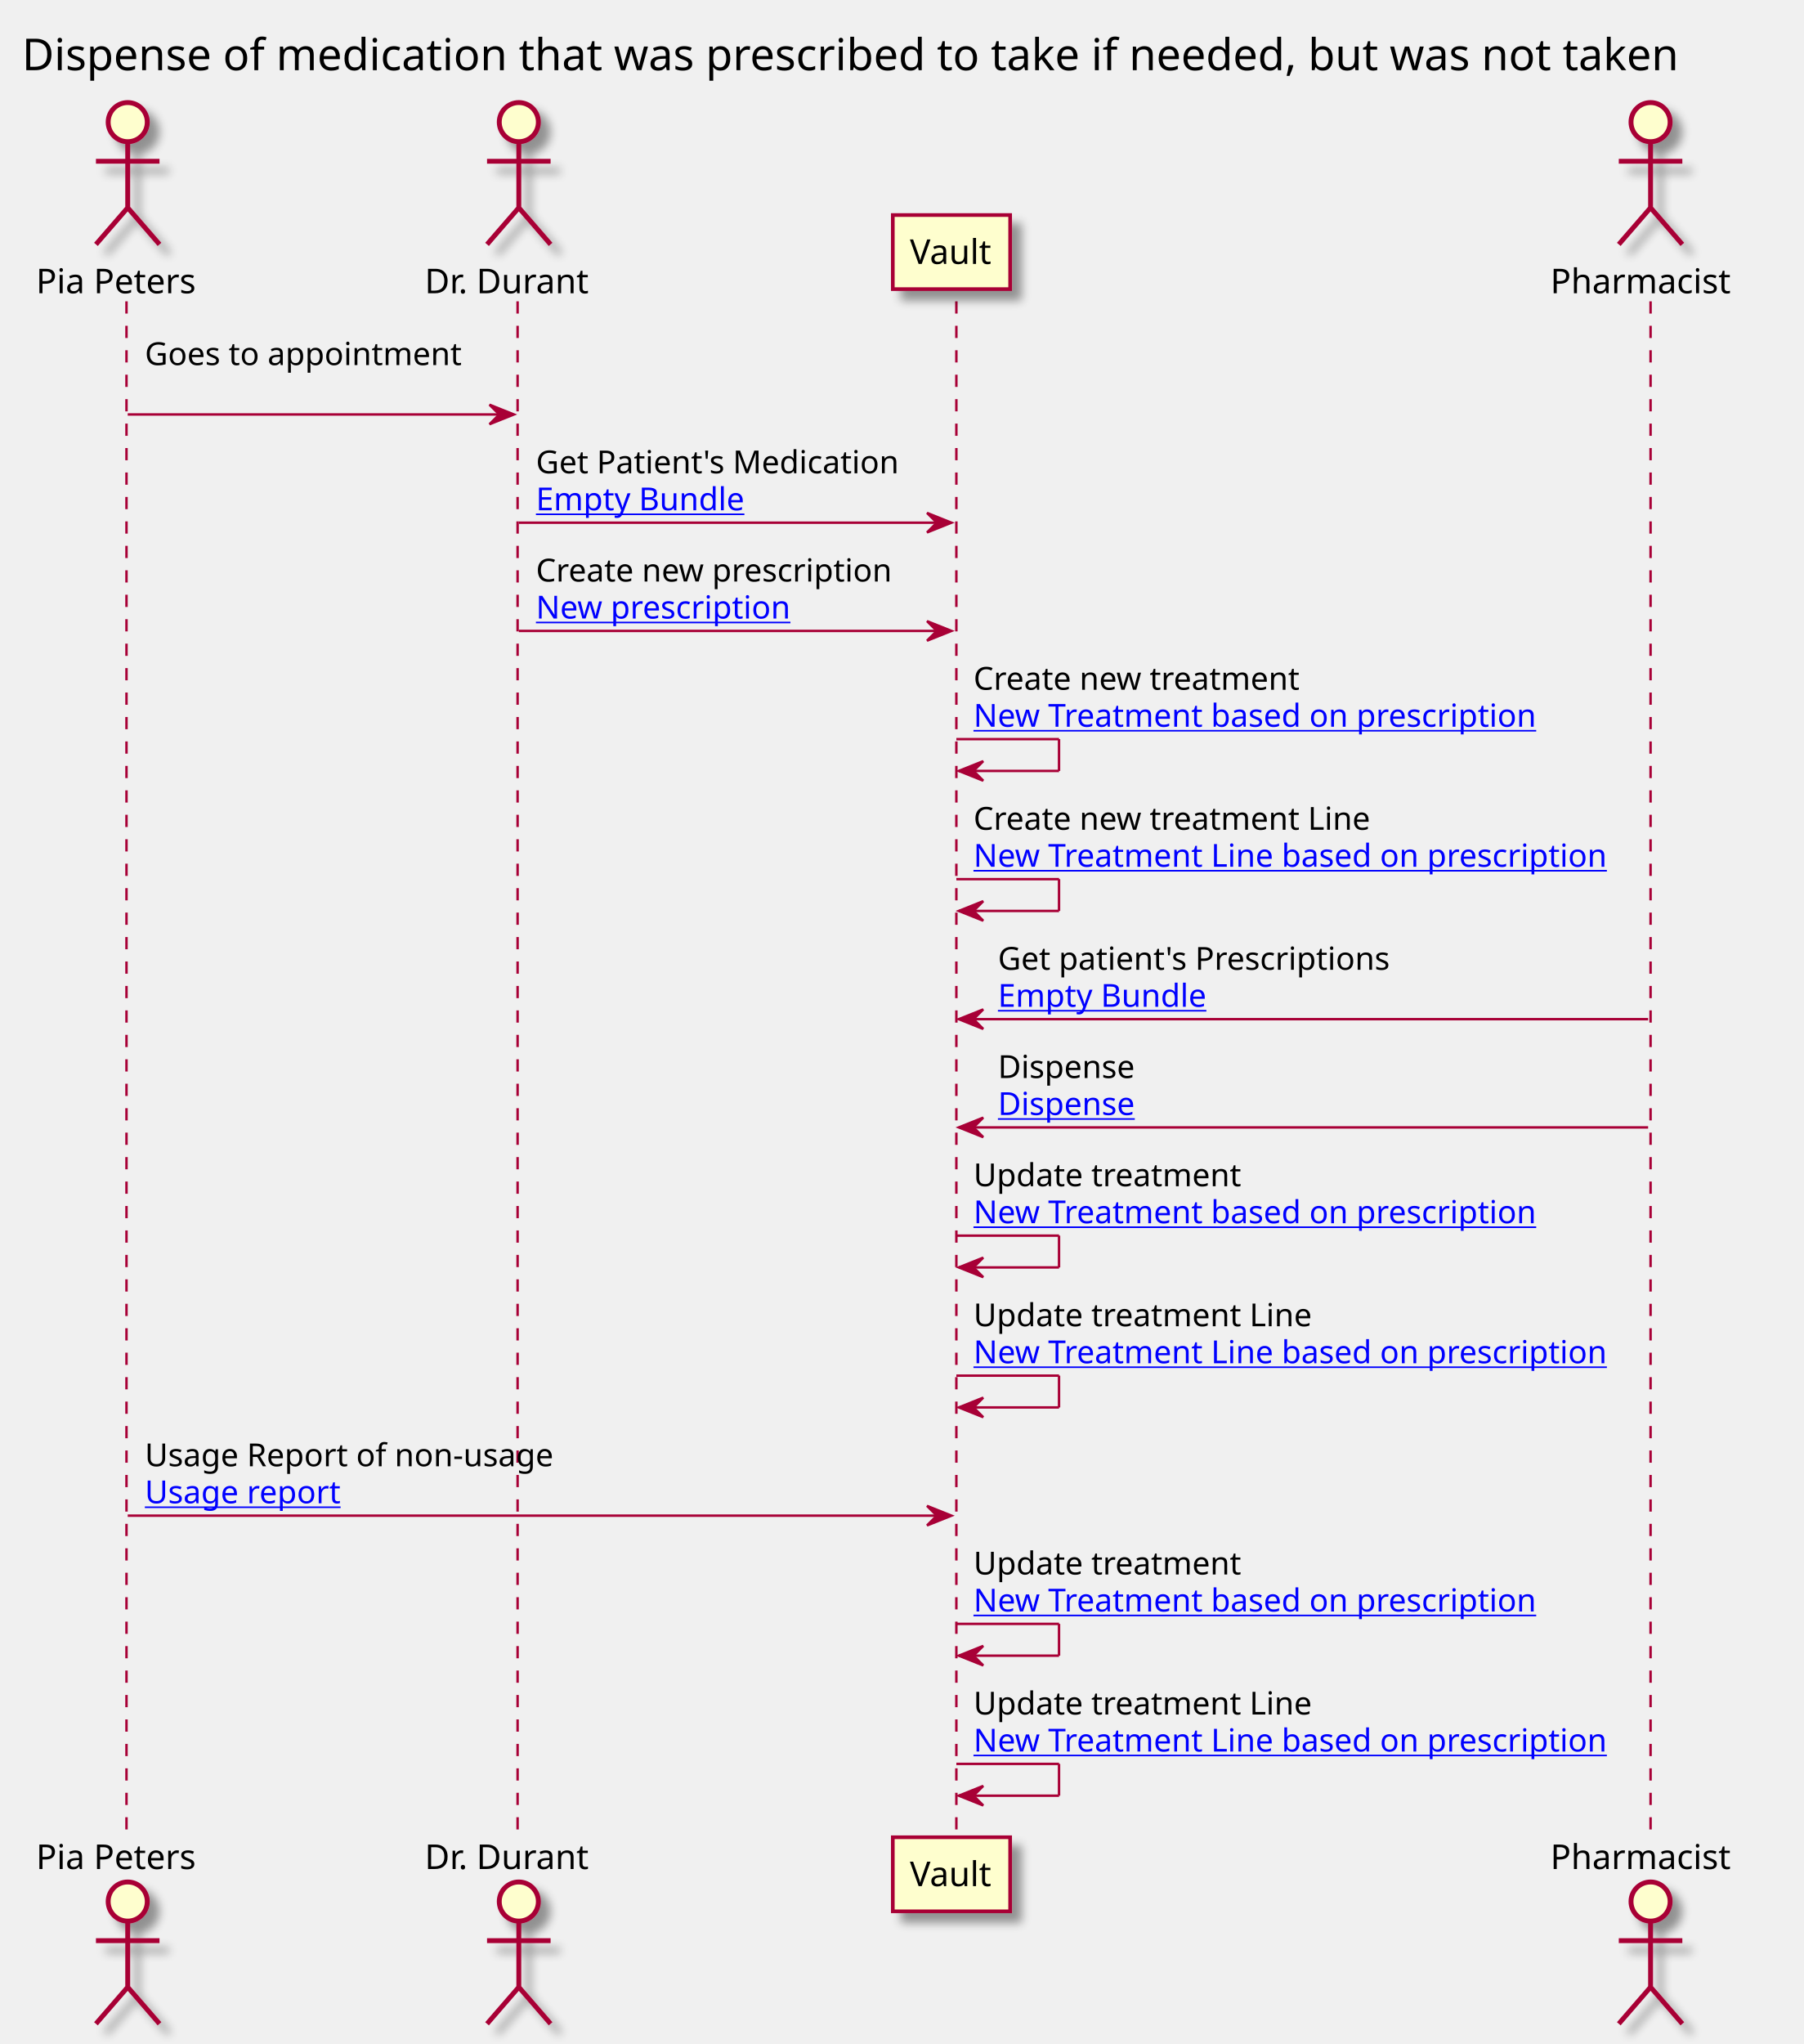
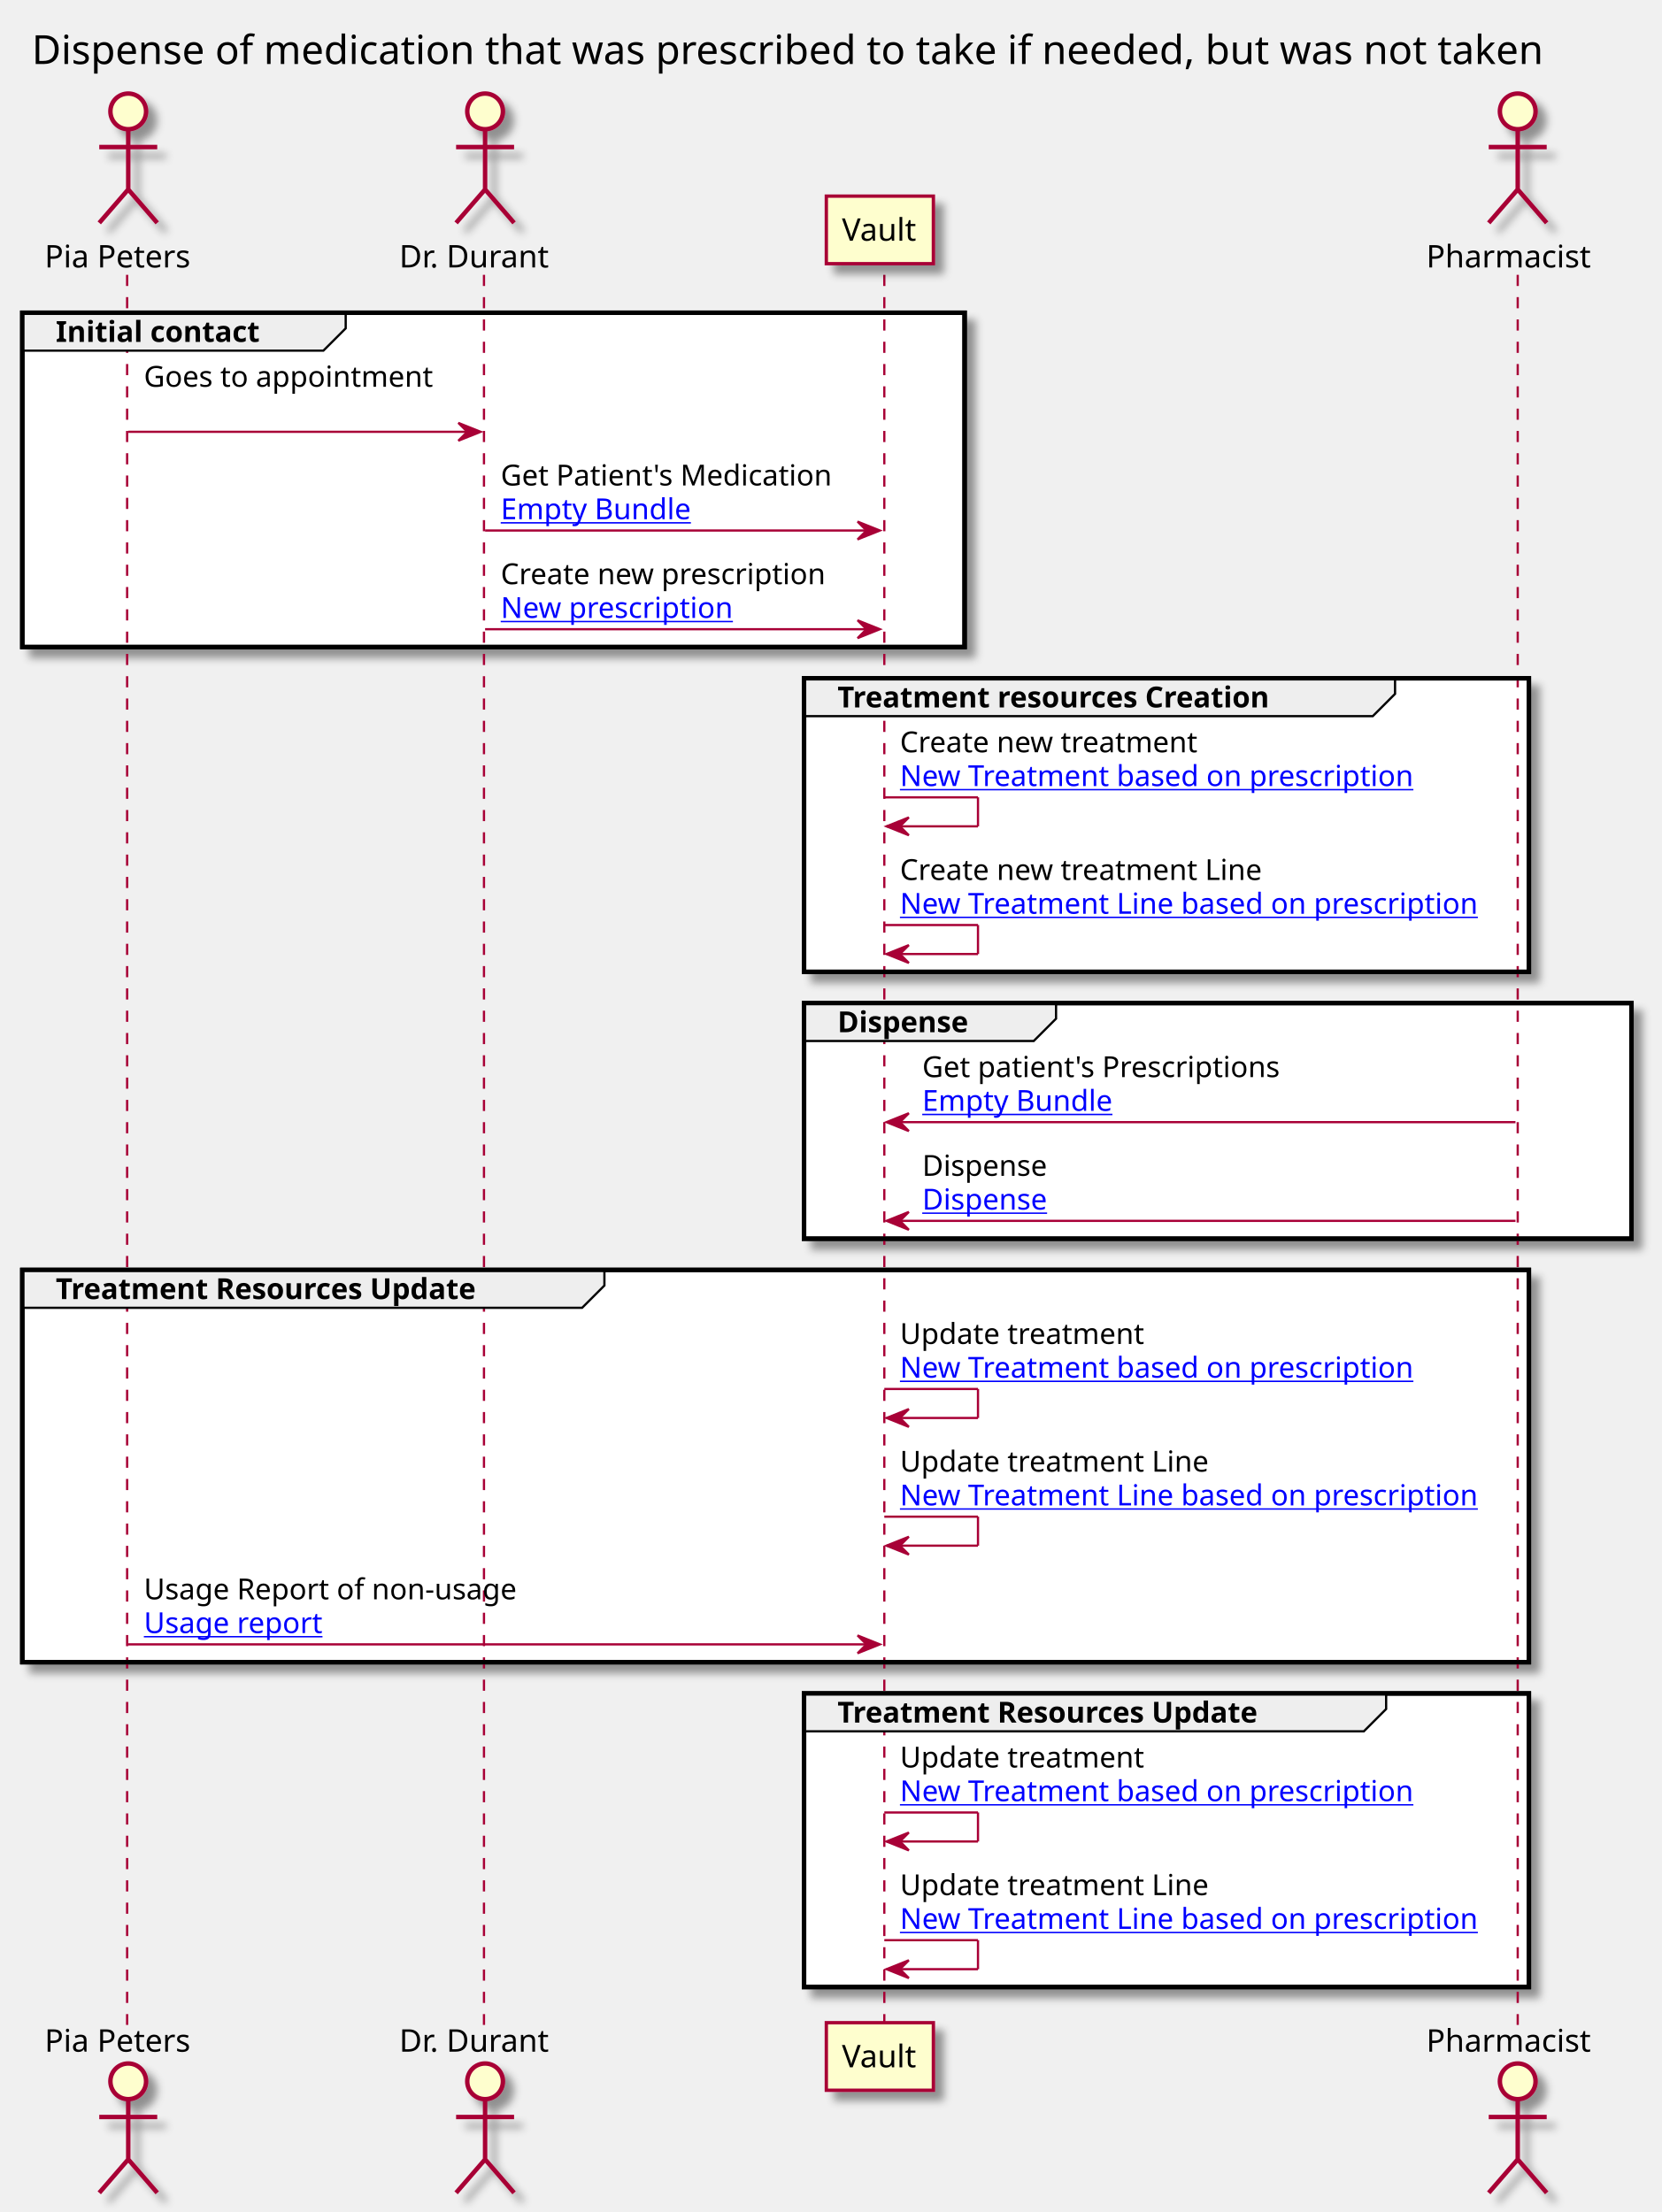
- <svg xmlns="http://www.w3.org/2000/svg" xmlns:xlink="http://www.w3.org/1999/xlink" contentScriptType="application/ecmascript" contentStyleType="text/css" height="836px" preserveAspectRatio="none" style="width:738px;height:836px;" version="1.1" viewBox="0 0 738 836" width="738px" zoomAndPan="magnify">
+ <svg xmlns="http://www.w3.org/2000/svg" xmlns:xlink="http://www.w3.org/1999/xlink" contentScriptType="application/ecmascript" contentStyleType="text/css" height="992px" preserveAspectRatio="none" style="width:745px;height:992px;" version="1.1" viewBox="0 0 745 992" width="745px" zoomAndPan="magnify">
  <defs>
-     <filter height="300%" id="f15tay5ow9eufd" width="300%" x="-1" y="-1">
+     <filter height="300%" id="fqfwyk6ya2kio" width="300%" x="-1" y="-1">
      <feGaussianBlur result="blurOut" stdDeviation="2.0" />
      <feColorMatrix in="blurOut" result="blurOut2" type="matrix" values="0 0 0 0 0 0 0 0 0 0 0 0 0 0 0 0 0 0 .4 0" />
      <feOffset dx="4.0" dy="4.0" in="blurOut2" result="blurOut3" />
      <feBlend in="SourceGraphic" in2="blurOut3" mode="normal" />
    </filter>
  </defs>
  <g>
-     <text fill="#000000" font-family="sans-serif" font-size="18" lengthAdjust="spacing" textLength="713" x="9" y="28.708">Dispense of medication that was prescribed to take if needed, but was not taken</text>
-     <line style="stroke:#A80036;stroke-width:1.0;stroke-dasharray:5.0,5.0;" x1="51.75" x2="51.75" y1="123.25" y2="752.438" />
-     <line style="stroke:#A80036;stroke-width:1.0;stroke-dasharray:5.0,5.0;" x1="211.75" x2="211.75" y1="123.25" y2="752.438" />
-     <line style="stroke:#A80036;stroke-width:1.0;stroke-dasharray:5.0,5.0;" x1="391.25" x2="391.25" y1="123.25" y2="752.438" />
-     <line style="stroke:#A80036;stroke-width:1.0;stroke-dasharray:5.0,5.0;" x1="675.25" x2="675.25" y1="123.25" y2="752.438" />
-     <text fill="#000000" font-family="sans-serif" font-size="14" lengthAdjust="spacing" textLength="69" x="14.75" y="119.948">Pia Peters</text>
-     <ellipse cx="52.25" cy="49.953" fill="#FEFECE" filter="url(#f15tay5ow9eufd)" rx="8" ry="8" style="stroke:#A80036;stroke-width:2.0;" />
-     <path d="M52.25,57.953 L52.25,84.953 M39.25,65.953 L65.25,65.953 M52.25,84.953 L39.25,99.953 M52.25,84.953 L65.25,99.953 " fill="none" filter="url(#f15tay5ow9eufd)" style="stroke:#A80036;stroke-width:2.0;" />
-     <text fill="#000000" font-family="sans-serif" font-size="14" lengthAdjust="spacing" textLength="69" x="14.75" y="764.433">Pia Peters</text>
-     <ellipse cx="52.25" cy="777.734" fill="#FEFECE" filter="url(#f15tay5ow9eufd)" rx="8" ry="8" style="stroke:#A80036;stroke-width:2.0;" />
-     <path d="M52.25,785.734 L52.25,812.734 M39.25,793.734 L65.25,793.734 M52.25,812.734 L39.25,827.734 M52.25,812.734 L65.25,827.734 " fill="none" filter="url(#f15tay5ow9eufd)" style="stroke:#A80036;stroke-width:2.0;" />
-     <text fill="#000000" font-family="sans-serif" font-size="14" lengthAdjust="spacing" textLength="71" x="173.75" y="119.948">Dr. Durant</text>
-     <ellipse cx="212.25" cy="49.953" fill="#FEFECE" filter="url(#f15tay5ow9eufd)" rx="8" ry="8" style="stroke:#A80036;stroke-width:2.0;" />
-     <path d="M212.25,57.953 L212.25,84.953 M199.25,65.953 L225.25,65.953 M212.25,84.953 L199.25,99.953 M212.25,84.953 L225.25,99.953 " fill="none" filter="url(#f15tay5ow9eufd)" style="stroke:#A80036;stroke-width:2.0;" />
-     <text fill="#000000" font-family="sans-serif" font-size="14" lengthAdjust="spacing" textLength="71" x="173.75" y="764.433">Dr. Durant</text>
-     <ellipse cx="212.25" cy="777.734" fill="#FEFECE" filter="url(#f15tay5ow9eufd)" rx="8" ry="8" style="stroke:#A80036;stroke-width:2.0;" />
-     <path d="M212.25,785.734 L212.25,812.734 M199.25,793.734 L225.25,793.734 M212.25,812.734 L199.25,827.734 M212.25,812.734 L225.25,827.734 " fill="none" filter="url(#f15tay5ow9eufd)" style="stroke:#A80036;stroke-width:2.0;" />
-     <rect fill="#FEFECE" filter="url(#f15tay5ow9eufd)" height="30.297" style="stroke:#A80036;stroke-width:1.5;" width="48" x="365.25" y="87.953" />
-     <text fill="#000000" font-family="sans-serif" font-size="14" lengthAdjust="spacing" textLength="34" x="372.25" y="107.948">Vault</text>
-     <rect fill="#FEFECE" filter="url(#f15tay5ow9eufd)" height="30.297" style="stroke:#A80036;stroke-width:1.5;" width="48" x="365.25" y="751.438" />
-     <text fill="#000000" font-family="sans-serif" font-size="14" lengthAdjust="spacing" textLength="34" x="372.25" y="771.433">Vault</text>
-     <text fill="#000000" font-family="sans-serif" font-size="14" lengthAdjust="spacing" textLength="76" x="634.25" y="119.948">Pharmacist</text>
-     <ellipse cx="675.25" cy="49.953" fill="#FEFECE" filter="url(#f15tay5ow9eufd)" rx="8" ry="8" style="stroke:#A80036;stroke-width:2.0;" />
-     <path d="M675.25,57.953 L675.25,84.953 M662.25,65.953 L688.25,65.953 M675.25,84.953 L662.25,99.953 M675.25,84.953 L688.25,99.953 " fill="none" filter="url(#f15tay5ow9eufd)" style="stroke:#A80036;stroke-width:2.0;" />
-     <text fill="#000000" font-family="sans-serif" font-size="14" lengthAdjust="spacing" textLength="76" x="634.25" y="764.433">Pharmacist</text>
-     <ellipse cx="675.25" cy="777.734" fill="#FEFECE" filter="url(#f15tay5ow9eufd)" rx="8" ry="8" style="stroke:#A80036;stroke-width:2.0;" />
-     <path d="M675.25,785.734 L675.25,812.734 M662.25,793.734 L688.25,793.734 M675.25,812.734 L662.25,827.734 M675.25,812.734 L688.25,827.734 " fill="none" filter="url(#f15tay5ow9eufd)" style="stroke:#A80036;stroke-width:2.0;" />
-     <polygon fill="#A80036" points="200.25,165.516,210.25,169.516,200.25,173.516,204.25,169.516" style="stroke:#A80036;stroke-width:1.0;" />
-     <line style="stroke:#A80036;stroke-width:1.0;" x1="52.25" x2="206.25" y1="169.516" y2="169.516" />
-     <text fill="#000000" font-family="sans-serif" font-size="13" lengthAdjust="spacing" textLength="136" x="59.25" y="149.317">Goes to appointment</text>
-     <text fill="#000000" font-family="sans-serif" font-size="13" lengthAdjust="spacing" textLength="0" x="63.25" y="164.45" />
-     <polygon fill="#A80036" points="379.25,209.781,389.25,213.781,379.25,217.781,383.25,213.781" style="stroke:#A80036;stroke-width:1.0;" />
-     <line style="stroke:#A80036;stroke-width:1.0;" x1="212.25" x2="385.25" y1="213.781" y2="213.781" />
-     <text fill="#000000" font-family="sans-serif" font-size="13" lengthAdjust="spacing" textLength="155" x="219.25" y="193.583">Get Patient's Medication</text>
+     <text fill="#000000" font-family="sans-serif" font-size="18" lengthAdjust="spacing" textLength="713" x="14.25" y="28.708">Dispense of medication that was prescribed to take if needed, but was not taken</text>
+     <rect fill="#FFFFFF" filter="url(#fqfwyk6ya2kio)" height="149.93" style="stroke:#000000;stroke-width:2.0;" width="422.5" x="10" y="140.25" />
+     <rect fill="#FFFFFF" filter="url(#fqfwyk6ya2kio)" height="131.664" style="stroke:#000000;stroke-width:2.0;" width="325" x="360.5" y="304.18" />
+     <rect fill="#FFFFFF" filter="url(#fqfwyk6ya2kio)" height="105.664" style="stroke:#000000;stroke-width:2.0;" width="371" x="360.5" y="449.844" />
+     <rect fill="#FFFFFF" filter="url(#fqfwyk6ya2kio)" height="175.93" style="stroke:#000000;stroke-width:2.0;" width="675.5" x="10" y="569.508" />
+     <rect fill="#FFFFFF" filter="url(#fqfwyk6ya2kio)" height="131.664" style="stroke:#000000;stroke-width:2.0;" width="325" x="360.5" y="759.438" />
+     <line style="stroke:#A80036;stroke-width:1.0;stroke-dasharray:5.0,5.0;" x1="57" x2="57" y1="123.25" y2="908.102" />
+     <line style="stroke:#A80036;stroke-width:1.0;stroke-dasharray:5.0,5.0;" x1="217" x2="217" y1="123.25" y2="908.102" />
+     <line style="stroke:#A80036;stroke-width:1.0;stroke-dasharray:5.0,5.0;" x1="396.5" x2="396.5" y1="123.25" y2="908.102" />
+     <line style="stroke:#A80036;stroke-width:1.0;stroke-dasharray:5.0,5.0;" x1="680.5" x2="680.5" y1="123.25" y2="908.102" />
+     <text fill="#000000" font-family="sans-serif" font-size="14" lengthAdjust="spacing" textLength="69" x="20" y="119.948">Pia Peters</text>
+     <ellipse cx="57.5" cy="49.953" fill="#FEFECE" filter="url(#fqfwyk6ya2kio)" rx="8" ry="8" style="stroke:#A80036;stroke-width:2.0;" />
+     <path d="M57.5,57.953 L57.5,84.953 M44.5,65.953 L70.5,65.953 M57.5,84.953 L44.5,99.953 M57.5,84.953 L70.5,99.953 " fill="none" filter="url(#fqfwyk6ya2kio)" style="stroke:#A80036;stroke-width:2.0;" />
+     <text fill="#000000" font-family="sans-serif" font-size="14" lengthAdjust="spacing" textLength="69" x="20" y="920.097">Pia Peters</text>
+     <ellipse cx="57.5" cy="933.398" fill="#FEFECE" filter="url(#fqfwyk6ya2kio)" rx="8" ry="8" style="stroke:#A80036;stroke-width:2.0;" />
+     <path d="M57.5,941.398 L57.5,968.398 M44.5,949.398 L70.5,949.398 M57.5,968.398 L44.5,983.398 M57.5,968.398 L70.5,983.398 " fill="none" filter="url(#fqfwyk6ya2kio)" style="stroke:#A80036;stroke-width:2.0;" />
+     <text fill="#000000" font-family="sans-serif" font-size="14" lengthAdjust="spacing" textLength="71" x="179" y="119.948">Dr. Durant</text>
+     <ellipse cx="217.5" cy="49.953" fill="#FEFECE" filter="url(#fqfwyk6ya2kio)" rx="8" ry="8" style="stroke:#A80036;stroke-width:2.0;" />
+     <path d="M217.5,57.953 L217.5,84.953 M204.5,65.953 L230.5,65.953 M217.5,84.953 L204.5,99.953 M217.5,84.953 L230.5,99.953 " fill="none" filter="url(#fqfwyk6ya2kio)" style="stroke:#A80036;stroke-width:2.0;" />
+     <text fill="#000000" font-family="sans-serif" font-size="14" lengthAdjust="spacing" textLength="71" x="179" y="920.097">Dr. Durant</text>
+     <ellipse cx="217.5" cy="933.398" fill="#FEFECE" filter="url(#fqfwyk6ya2kio)" rx="8" ry="8" style="stroke:#A80036;stroke-width:2.0;" />
+     <path d="M217.5,941.398 L217.5,968.398 M204.5,949.398 L230.5,949.398 M217.5,968.398 L204.5,983.398 M217.5,968.398 L230.5,983.398 " fill="none" filter="url(#fqfwyk6ya2kio)" style="stroke:#A80036;stroke-width:2.0;" />
+     <rect fill="#FEFECE" filter="url(#fqfwyk6ya2kio)" height="30.297" style="stroke:#A80036;stroke-width:1.5;" width="48" x="370.5" y="87.953" />
+     <text fill="#000000" font-family="sans-serif" font-size="14" lengthAdjust="spacing" textLength="34" x="377.5" y="107.948">Vault</text>
+     <rect fill="#FEFECE" filter="url(#fqfwyk6ya2kio)" height="30.297" style="stroke:#A80036;stroke-width:1.5;" width="48" x="370.5" y="907.102" />
+     <text fill="#000000" font-family="sans-serif" font-size="14" lengthAdjust="spacing" textLength="34" x="377.5" y="927.097">Vault</text>
+     <text fill="#000000" font-family="sans-serif" font-size="14" lengthAdjust="spacing" textLength="76" x="639.5" y="119.948">Pharmacist</text>
+     <ellipse cx="680.5" cy="49.953" fill="#FEFECE" filter="url(#fqfwyk6ya2kio)" rx="8" ry="8" style="stroke:#A80036;stroke-width:2.0;" />
+     <path d="M680.5,57.953 L680.5,84.953 M667.5,65.953 L693.5,65.953 M680.5,84.953 L667.5,99.953 M680.5,84.953 L693.5,99.953 " fill="none" filter="url(#fqfwyk6ya2kio)" style="stroke:#A80036;stroke-width:2.0;" />
+     <text fill="#000000" font-family="sans-serif" font-size="14" lengthAdjust="spacing" textLength="76" x="639.5" y="920.097">Pharmacist</text>
+     <ellipse cx="680.5" cy="933.398" fill="#FEFECE" filter="url(#fqfwyk6ya2kio)" rx="8" ry="8" style="stroke:#A80036;stroke-width:2.0;" />
+     <path d="M680.5,941.398 L680.5,968.398 M667.5,949.398 L693.5,949.398 M680.5,968.398 L667.5,983.398 M680.5,968.398 L693.5,983.398 " fill="none" filter="url(#fqfwyk6ya2kio)" style="stroke:#A80036;stroke-width:2.0;" />
+     <path d="M10,140.25 L155,140.25 L155,147.25 L145,157.25 L10,157.25 L10,140.25 " fill="#EEEEEE" style="stroke:#000000;stroke-width:1.0;" />
+     <rect fill="none" height="149.93" style="stroke:#000000;stroke-width:2.0;" width="422.5" x="10" y="140.25" />
+     <text fill="#000000" font-family="sans-serif" font-size="13" font-weight="bold" lengthAdjust="spacing" textLength="100" x="25" y="153.317">Initial contact</text>
+     <polygon fill="#A80036" points="205.5,189.648,215.5,193.648,205.5,197.648,209.5,193.648" style="stroke:#A80036;stroke-width:1.0;" />
+     <line style="stroke:#A80036;stroke-width:1.0;" x1="57.5" x2="211.5" y1="193.648" y2="193.648" />
+     <text fill="#000000" font-family="sans-serif" font-size="13" lengthAdjust="spacing" textLength="136" x="64.5" y="173.45">Goes to appointment</text>
+     <text fill="#000000" font-family="sans-serif" font-size="13" lengthAdjust="spacing" textLength="0" x="68.5" y="188.583" />
+     <polygon fill="#A80036" points="384.5,233.914,394.5,237.914,384.5,241.914,388.5,237.914" style="stroke:#A80036;stroke-width:1.0;" />
+     <line style="stroke:#A80036;stroke-width:1.0;" x1="217.5" x2="390.5" y1="237.914" y2="237.914" />
+     <text fill="#000000" font-family="sans-serif" font-size="13" lengthAdjust="spacing" textLength="155" x="224.5" y="217.715">Get Patient's Medication</text>
    <a href="ExampleScenario-example-7-scenario-resources.html#EB" target="_top" title="ExampleScenario-example-7-scenario-resources.html#EB" xlink:actuate="onRequest" xlink:href="ExampleScenario-example-7-scenario-resources.html#EB" xlink:show="new" xlink:title="ExampleScenario-example-7-scenario-resources.html#EB" xlink:type="simple">
-       <text fill="#0000FF" font-family="sans-serif" font-size="13" lengthAdjust="spacing" text-decoration="underline" textLength="89" x="219.25" y="208.715">Empty Bundle</text>
+       <text fill="#0000FF" font-family="sans-serif" font-size="13" lengthAdjust="spacing" text-decoration="underline" textLength="89" x="224.5" y="232.848">Empty Bundle</text>
    </a>
-     <polygon fill="#A80036" points="379.25,254.047,389.25,258.047,379.25,262.047,383.25,258.047" style="stroke:#A80036;stroke-width:1.0;" />
-     <line style="stroke:#A80036;stroke-width:1.0;" x1="212.25" x2="385.25" y1="258.047" y2="258.047" />
-     <text fill="#000000" font-family="sans-serif" font-size="13" lengthAdjust="spacing" textLength="151" x="219.25" y="237.848">Create new prescription</text>
+     <polygon fill="#A80036" points="384.5,278.18,394.5,282.18,384.5,286.18,388.5,282.18" style="stroke:#A80036;stroke-width:1.0;" />
+     <line style="stroke:#A80036;stroke-width:1.0;" x1="217.5" x2="390.5" y1="282.18" y2="282.18" />
+     <text fill="#000000" font-family="sans-serif" font-size="13" lengthAdjust="spacing" textLength="151" x="224.5" y="261.981">Create new prescription</text>
    <a href="ExampleScenario-example-7-scenario-resources.html#7-prescription" target="_top" title="ExampleScenario-example-7-scenario-resources.html#7-prescription" xlink:actuate="onRequest" xlink:href="ExampleScenario-example-7-scenario-resources.html#7-prescription" xlink:show="new" xlink:title="ExampleScenario-example-7-scenario-resources.html#7-prescription" xlink:type="simple">
-       <text fill="#0000FF" font-family="sans-serif" font-size="13" lengthAdjust="spacing" text-decoration="underline" textLength="106" x="219.25" y="252.981">New prescription</text>
+       <text fill="#0000FF" font-family="sans-serif" font-size="13" lengthAdjust="spacing" text-decoration="underline" textLength="106" x="224.5" y="277.114">New prescription</text>
    </a>
-     <line style="stroke:#A80036;stroke-width:1.0;" x1="391.25" x2="433.25" y1="302.312" y2="302.312" />
-     <line style="stroke:#A80036;stroke-width:1.0;" x1="433.25" x2="433.25" y1="302.312" y2="315.312" />
-     <line style="stroke:#A80036;stroke-width:1.0;" x1="392.25" x2="433.25" y1="315.312" y2="315.312" />
-     <polygon fill="#A80036" points="402.25,311.312,392.25,315.312,402.25,319.312,398.25,315.312" style="stroke:#A80036;stroke-width:1.0;" />
-     <text fill="#000000" font-family="sans-serif" font-size="13" lengthAdjust="spacing" textLength="141" x="398.25" y="282.114">Create new treatment</text>
+     <path d="M360.5,304.18 L625.5,304.18 L625.5,311.18 L615.5,321.18 L360.5,321.18 L360.5,304.18 " fill="#EEEEEE" style="stroke:#000000;stroke-width:1.0;" />
+     <rect fill="none" height="131.664" style="stroke:#000000;stroke-width:2.0;" width="325" x="360.5" y="304.18" />
+     <text fill="#000000" font-family="sans-serif" font-size="13" font-weight="bold" lengthAdjust="spacing" textLength="220" x="375.5" y="317.247">Treatment resources Creation</text>
+     <line style="stroke:#A80036;stroke-width:1.0;" x1="396.5" x2="438.5" y1="357.578" y2="357.578" />
+     <line style="stroke:#A80036;stroke-width:1.0;" x1="438.5" x2="438.5" y1="357.578" y2="370.578" />
+     <line style="stroke:#A80036;stroke-width:1.0;" x1="397.5" x2="438.5" y1="370.578" y2="370.578" />
+     <polygon fill="#A80036" points="407.5,366.578,397.5,370.578,407.5,374.578,403.5,370.578" style="stroke:#A80036;stroke-width:1.0;" />
+     <text fill="#000000" font-family="sans-serif" font-size="13" lengthAdjust="spacing" textLength="141" x="403.5" y="337.379">Create new treatment</text>
    <a href="ExampleScenario-example-7-scenario-resources.html#7-treatment" target="_top" title="ExampleScenario-example-7-scenario-resources.html#7-treatment" xlink:actuate="onRequest" xlink:href="ExampleScenario-example-7-scenario-resources.html#7-treatment" xlink:show="new" xlink:title="ExampleScenario-example-7-scenario-resources.html#7-treatment" xlink:type="simple">
-       <text fill="#0000FF" font-family="sans-serif" font-size="13" lengthAdjust="spacing" text-decoration="underline" textLength="240" x="398.25" y="297.247">New Treatment based on prescription</text>
+       <text fill="#0000FF" font-family="sans-serif" font-size="13" lengthAdjust="spacing" text-decoration="underline" textLength="240" x="403.5" y="352.512">New Treatment based on prescription</text>
    </a>
-     <line style="stroke:#A80036;stroke-width:1.0;" x1="391.25" x2="433.25" y1="359.578" y2="359.578" />
-     <line style="stroke:#A80036;stroke-width:1.0;" x1="433.25" x2="433.25" y1="359.578" y2="372.578" />
-     <line style="stroke:#A80036;stroke-width:1.0;" x1="392.25" x2="433.25" y1="372.578" y2="372.578" />
-     <polygon fill="#A80036" points="402.25,368.578,392.25,372.578,402.25,376.578,398.25,372.578" style="stroke:#A80036;stroke-width:1.0;" />
-     <text fill="#000000" font-family="sans-serif" font-size="13" lengthAdjust="spacing" textLength="171" x="398.25" y="339.379">Create new treatment Line</text>
+     <line style="stroke:#A80036;stroke-width:1.0;" x1="396.5" x2="438.5" y1="414.844" y2="414.844" />
+     <line style="stroke:#A80036;stroke-width:1.0;" x1="438.5" x2="438.5" y1="414.844" y2="427.844" />
+     <line style="stroke:#A80036;stroke-width:1.0;" x1="397.5" x2="438.5" y1="427.844" y2="427.844" />
+     <polygon fill="#A80036" points="407.5,423.844,397.5,427.844,407.5,431.844,403.5,427.844" style="stroke:#A80036;stroke-width:1.0;" />
+     <text fill="#000000" font-family="sans-serif" font-size="13" lengthAdjust="spacing" textLength="171" x="403.5" y="394.645">Create new treatment Line</text>
    <a href="ExampleScenario-example-7-scenario-resources.html#7-treatmentLine" target="_top" title="ExampleScenario-example-7-scenario-resources.html#7-treatmentLine" xlink:actuate="onRequest" xlink:href="ExampleScenario-example-7-scenario-resources.html#7-treatmentLine" xlink:show="new" xlink:title="ExampleScenario-example-7-scenario-resources.html#7-treatmentLine" xlink:type="simple">
-       <text fill="#0000FF" font-family="sans-serif" font-size="13" lengthAdjust="spacing" text-decoration="underline" textLength="270" x="398.25" y="354.512">New Treatment Line based on prescription</text>
+       <text fill="#0000FF" font-family="sans-serif" font-size="13" lengthAdjust="spacing" text-decoration="underline" textLength="270" x="403.5" y="409.778">New Treatment Line based on prescription</text>
    </a>
-     <polygon fill="#A80036" points="402.25,412.844,392.25,416.844,402.25,420.844,398.25,416.844" style="stroke:#A80036;stroke-width:1.0;" />
-     <line style="stroke:#A80036;stroke-width:1.0;" x1="396.25" x2="674.25" y1="416.844" y2="416.844" />
-     <text fill="#000000" font-family="sans-serif" font-size="13" lengthAdjust="spacing" textLength="168" x="408.25" y="396.645">Get patient's Prescriptions</text>
+     <path d="M360.5,449.844 L473.5,449.844 L473.5,456.844 L463.5,466.844 L360.5,466.844 L360.5,449.844 " fill="#EEEEEE" style="stroke:#000000;stroke-width:1.0;" />
+     <rect fill="none" height="105.664" style="stroke:#000000;stroke-width:2.0;" width="371" x="360.5" y="449.844" />
+     <text fill="#000000" font-family="sans-serif" font-size="13" font-weight="bold" lengthAdjust="spacing" textLength="68" x="375.5" y="462.911">Dispense</text>
+     <polygon fill="#A80036" points="407.5,499.242,397.5,503.242,407.5,507.242,403.5,503.242" style="stroke:#A80036;stroke-width:1.0;" />
+     <line style="stroke:#A80036;stroke-width:1.0;" x1="401.5" x2="679.5" y1="503.242" y2="503.242" />
+     <text fill="#000000" font-family="sans-serif" font-size="13" lengthAdjust="spacing" textLength="168" x="413.5" y="483.043">Get patient's Prescriptions</text>
    <a href="ExampleScenario-example-7-scenario-resources.html#EB" target="_top" title="ExampleScenario-example-7-scenario-resources.html#EB" xlink:actuate="onRequest" xlink:href="ExampleScenario-example-7-scenario-resources.html#EB" xlink:show="new" xlink:title="ExampleScenario-example-7-scenario-resources.html#EB" xlink:type="simple">
-       <text fill="#0000FF" font-family="sans-serif" font-size="13" lengthAdjust="spacing" text-decoration="underline" textLength="89" x="408.25" y="411.778">Empty Bundle</text>
+       <text fill="#0000FF" font-family="sans-serif" font-size="13" lengthAdjust="spacing" text-decoration="underline" textLength="89" x="413.5" y="498.176">Empty Bundle</text>
    </a>
-     <polygon fill="#A80036" points="402.25,457.109,392.25,461.109,402.25,465.109,398.25,461.109" style="stroke:#A80036;stroke-width:1.0;" />
-     <line style="stroke:#A80036;stroke-width:1.0;" x1="396.25" x2="674.25" y1="461.109" y2="461.109" />
-     <text fill="#000000" font-family="sans-serif" font-size="13" lengthAdjust="spacing" textLength="59" x="408.25" y="440.911">Dispense</text>
+     <polygon fill="#A80036" points="407.5,543.508,397.5,547.508,407.5,551.508,403.5,547.508" style="stroke:#A80036;stroke-width:1.0;" />
+     <line style="stroke:#A80036;stroke-width:1.0;" x1="401.5" x2="679.5" y1="547.508" y2="547.508" />
+     <text fill="#000000" font-family="sans-serif" font-size="13" lengthAdjust="spacing" textLength="59" x="413.5" y="527.309">Dispense</text>
    <a href="ExampleScenario-example-7-scenario-resources.html#7-dispense" target="_top" title="ExampleScenario-example-7-scenario-resources.html#7-dispense" xlink:actuate="onRequest" xlink:href="ExampleScenario-example-7-scenario-resources.html#7-dispense" xlink:show="new" xlink:title="ExampleScenario-example-7-scenario-resources.html#7-dispense" xlink:type="simple">
-       <text fill="#0000FF" font-family="sans-serif" font-size="13" lengthAdjust="spacing" text-decoration="underline" textLength="59" x="408.25" y="456.043">Dispense</text>
+       <text fill="#0000FF" font-family="sans-serif" font-size="13" lengthAdjust="spacing" text-decoration="underline" textLength="59" x="413.5" y="542.442">Dispense</text>
    </a>
-     <line style="stroke:#A80036;stroke-width:1.0;" x1="391.25" x2="433.25" y1="505.375" y2="505.375" />
-     <line style="stroke:#A80036;stroke-width:1.0;" x1="433.25" x2="433.25" y1="505.375" y2="518.375" />
-     <line style="stroke:#A80036;stroke-width:1.0;" x1="392.25" x2="433.25" y1="518.375" y2="518.375" />
-     <polygon fill="#A80036" points="402.25,514.375,392.25,518.375,402.25,522.375,398.25,518.375" style="stroke:#A80036;stroke-width:1.0;" />
-     <text fill="#000000" font-family="sans-serif" font-size="13" lengthAdjust="spacing" textLength="116" x="398.25" y="485.176">Update treatment</text>
+     <path d="M10,569.508 L271,569.508 L271,576.508 L261,586.508 L10,586.508 L10,569.508 " fill="#EEEEEE" style="stroke:#000000;stroke-width:1.0;" />
+     <rect fill="none" height="175.93" style="stroke:#000000;stroke-width:2.0;" width="675.5" x="10" y="569.508" />
+     <text fill="#000000" font-family="sans-serif" font-size="13" font-weight="bold" lengthAdjust="spacing" textLength="216" x="25" y="582.575">Treatment Resources Update</text>
+     <line style="stroke:#A80036;stroke-width:1.0;" x1="396.5" x2="438.5" y1="622.906" y2="622.906" />
+     <line style="stroke:#A80036;stroke-width:1.0;" x1="438.5" x2="438.5" y1="622.906" y2="635.906" />
+     <line style="stroke:#A80036;stroke-width:1.0;" x1="397.5" x2="438.5" y1="635.906" y2="635.906" />
+     <polygon fill="#A80036" points="407.5,631.906,397.5,635.906,407.5,639.906,403.5,635.906" style="stroke:#A80036;stroke-width:1.0;" />
+     <text fill="#000000" font-family="sans-serif" font-size="13" lengthAdjust="spacing" textLength="116" x="403.5" y="602.707">Update treatment</text>
    <a href="ExampleScenario-example-7-scenario-resources.html#7-treatment" target="_top" title="ExampleScenario-example-7-scenario-resources.html#7-treatment" xlink:actuate="onRequest" xlink:href="ExampleScenario-example-7-scenario-resources.html#7-treatment" xlink:show="new" xlink:title="ExampleScenario-example-7-scenario-resources.html#7-treatment" xlink:type="simple">
-       <text fill="#0000FF" font-family="sans-serif" font-size="13" lengthAdjust="spacing" text-decoration="underline" textLength="240" x="398.25" y="500.309">New Treatment based on prescription</text>
+       <text fill="#0000FF" font-family="sans-serif" font-size="13" lengthAdjust="spacing" text-decoration="underline" textLength="240" x="403.5" y="617.84">New Treatment based on prescription</text>
    </a>
-     <line style="stroke:#A80036;stroke-width:1.0;" x1="391.25" x2="433.25" y1="562.641" y2="562.641" />
-     <line style="stroke:#A80036;stroke-width:1.0;" x1="433.25" x2="433.25" y1="562.641" y2="575.641" />
-     <line style="stroke:#A80036;stroke-width:1.0;" x1="392.25" x2="433.25" y1="575.641" y2="575.641" />
-     <polygon fill="#A80036" points="402.25,571.641,392.25,575.641,402.25,579.641,398.25,575.641" style="stroke:#A80036;stroke-width:1.0;" />
-     <text fill="#000000" font-family="sans-serif" font-size="13" lengthAdjust="spacing" textLength="146" x="398.25" y="542.442">Update treatment Line</text>
+     <line style="stroke:#A80036;stroke-width:1.0;" x1="396.5" x2="438.5" y1="680.172" y2="680.172" />
+     <line style="stroke:#A80036;stroke-width:1.0;" x1="438.5" x2="438.5" y1="680.172" y2="693.172" />
+     <line style="stroke:#A80036;stroke-width:1.0;" x1="397.5" x2="438.5" y1="693.172" y2="693.172" />
+     <polygon fill="#A80036" points="407.5,689.172,397.5,693.172,407.5,697.172,403.5,693.172" style="stroke:#A80036;stroke-width:1.0;" />
+     <text fill="#000000" font-family="sans-serif" font-size="13" lengthAdjust="spacing" textLength="146" x="403.5" y="659.973">Update treatment Line</text>
    <a href="ExampleScenario-example-7-scenario-resources.html#7-treatmentLine" target="_top" title="ExampleScenario-example-7-scenario-resources.html#7-treatmentLine" xlink:actuate="onRequest" xlink:href="ExampleScenario-example-7-scenario-resources.html#7-treatmentLine" xlink:show="new" xlink:title="ExampleScenario-example-7-scenario-resources.html#7-treatmentLine" xlink:type="simple">
-       <text fill="#0000FF" font-family="sans-serif" font-size="13" lengthAdjust="spacing" text-decoration="underline" textLength="270" x="398.25" y="557.575">New Treatment Line based on prescription</text>
+       <text fill="#0000FF" font-family="sans-serif" font-size="13" lengthAdjust="spacing" text-decoration="underline" textLength="270" x="403.5" y="675.106">New Treatment Line based on prescription</text>
    </a>
-     <polygon fill="#A80036" points="379.25,615.906,389.25,619.906,379.25,623.906,383.25,619.906" style="stroke:#A80036;stroke-width:1.0;" />
-     <line style="stroke:#A80036;stroke-width:1.0;" x1="52.25" x2="385.25" y1="619.906" y2="619.906" />
-     <text fill="#000000" font-family="sans-serif" font-size="13" lengthAdjust="spacing" textLength="175" x="59.25" y="599.707">Usage Report of non-usage</text>
+     <polygon fill="#A80036" points="384.5,733.438,394.5,737.438,384.5,741.438,388.5,737.438" style="stroke:#A80036;stroke-width:1.0;" />
+     <line style="stroke:#A80036;stroke-width:1.0;" x1="57.5" x2="390.5" y1="737.438" y2="737.438" />
+     <text fill="#000000" font-family="sans-serif" font-size="13" lengthAdjust="spacing" textLength="175" x="64.5" y="717.239">Usage Report of non-usage</text>
    <a href="ExampleScenario-example-7-scenario-resources.html#7-usage" target="_top" title="ExampleScenario-example-7-scenario-resources.html#7-usage" xlink:actuate="onRequest" xlink:href="ExampleScenario-example-7-scenario-resources.html#7-usage" xlink:show="new" xlink:title="ExampleScenario-example-7-scenario-resources.html#7-usage" xlink:type="simple">
-       <text fill="#0000FF" font-family="sans-serif" font-size="13" lengthAdjust="spacing" text-decoration="underline" textLength="84" x="59.25" y="614.84">Usage report</text>
+       <text fill="#0000FF" font-family="sans-serif" font-size="13" lengthAdjust="spacing" text-decoration="underline" textLength="84" x="64.5" y="732.372">Usage report</text>
    </a>
-     <line style="stroke:#A80036;stroke-width:1.0;" x1="391.25" x2="433.25" y1="664.172" y2="664.172" />
-     <line style="stroke:#A80036;stroke-width:1.0;" x1="433.25" x2="433.25" y1="664.172" y2="677.172" />
-     <line style="stroke:#A80036;stroke-width:1.0;" x1="392.25" x2="433.25" y1="677.172" y2="677.172" />
-     <polygon fill="#A80036" points="402.25,673.172,392.25,677.172,402.25,681.172,398.25,677.172" style="stroke:#A80036;stroke-width:1.0;" />
-     <text fill="#000000" font-family="sans-serif" font-size="13" lengthAdjust="spacing" textLength="116" x="398.25" y="643.973">Update treatment</text>
+     <path d="M360.5,759.438 L621.5,759.438 L621.5,766.438 L611.5,776.438 L360.5,776.438 L360.5,759.438 " fill="#EEEEEE" style="stroke:#000000;stroke-width:1.0;" />
+     <rect fill="none" height="131.664" style="stroke:#000000;stroke-width:2.0;" width="325" x="360.5" y="759.438" />
+     <text fill="#000000" font-family="sans-serif" font-size="13" font-weight="bold" lengthAdjust="spacing" textLength="216" x="375.5" y="772.504">Treatment Resources Update</text>
+     <line style="stroke:#A80036;stroke-width:1.0;" x1="396.5" x2="438.5" y1="812.836" y2="812.836" />
+     <line style="stroke:#A80036;stroke-width:1.0;" x1="438.5" x2="438.5" y1="812.836" y2="825.836" />
+     <line style="stroke:#A80036;stroke-width:1.0;" x1="397.5" x2="438.5" y1="825.836" y2="825.836" />
+     <polygon fill="#A80036" points="407.5,821.836,397.5,825.836,407.5,829.836,403.5,825.836" style="stroke:#A80036;stroke-width:1.0;" />
+     <text fill="#000000" font-family="sans-serif" font-size="13" lengthAdjust="spacing" textLength="116" x="403.5" y="792.637">Update treatment</text>
    <a href="ExampleScenario-example-7-scenario-resources.html#7-treatment" target="_top" title="ExampleScenario-example-7-scenario-resources.html#7-treatment" xlink:actuate="onRequest" xlink:href="ExampleScenario-example-7-scenario-resources.html#7-treatment" xlink:show="new" xlink:title="ExampleScenario-example-7-scenario-resources.html#7-treatment" xlink:type="simple">
-       <text fill="#0000FF" font-family="sans-serif" font-size="13" lengthAdjust="spacing" text-decoration="underline" textLength="240" x="398.25" y="659.106">New Treatment based on prescription</text>
+       <text fill="#0000FF" font-family="sans-serif" font-size="13" lengthAdjust="spacing" text-decoration="underline" textLength="240" x="403.5" y="807.77">New Treatment based on prescription</text>
    </a>
-     <line style="stroke:#A80036;stroke-width:1.0;" x1="391.25" x2="433.25" y1="721.438" y2="721.438" />
-     <line style="stroke:#A80036;stroke-width:1.0;" x1="433.25" x2="433.25" y1="721.438" y2="734.438" />
-     <line style="stroke:#A80036;stroke-width:1.0;" x1="392.25" x2="433.25" y1="734.438" y2="734.438" />
-     <polygon fill="#A80036" points="402.25,730.438,392.25,734.438,402.25,738.438,398.25,734.438" style="stroke:#A80036;stroke-width:1.0;" />
-     <text fill="#000000" font-family="sans-serif" font-size="13" lengthAdjust="spacing" textLength="146" x="398.25" y="701.239">Update treatment Line</text>
+     <line style="stroke:#A80036;stroke-width:1.0;" x1="396.5" x2="438.5" y1="870.102" y2="870.102" />
+     <line style="stroke:#A80036;stroke-width:1.0;" x1="438.5" x2="438.5" y1="870.102" y2="883.102" />
+     <line style="stroke:#A80036;stroke-width:1.0;" x1="397.5" x2="438.5" y1="883.102" y2="883.102" />
+     <polygon fill="#A80036" points="407.5,879.102,397.5,883.102,407.5,887.102,403.5,883.102" style="stroke:#A80036;stroke-width:1.0;" />
+     <text fill="#000000" font-family="sans-serif" font-size="13" lengthAdjust="spacing" textLength="146" x="403.5" y="849.903">Update treatment Line</text>
    <a href="ExampleScenario-example-7-scenario-resources.html#7-treatmentLine" target="_top" title="ExampleScenario-example-7-scenario-resources.html#7-treatmentLine" xlink:actuate="onRequest" xlink:href="ExampleScenario-example-7-scenario-resources.html#7-treatmentLine" xlink:show="new" xlink:title="ExampleScenario-example-7-scenario-resources.html#7-treatmentLine" xlink:type="simple">
-       <text fill="#0000FF" font-family="sans-serif" font-size="13" lengthAdjust="spacing" text-decoration="underline" textLength="270" x="398.25" y="716.372">New Treatment Line based on prescription</text>
+       <text fill="#0000FF" font-family="sans-serif" font-size="13" lengthAdjust="spacing" text-decoration="underline" textLength="270" x="403.5" y="865.036">New Treatment Line based on prescription</text>
    </a>
  </g>
</svg>
